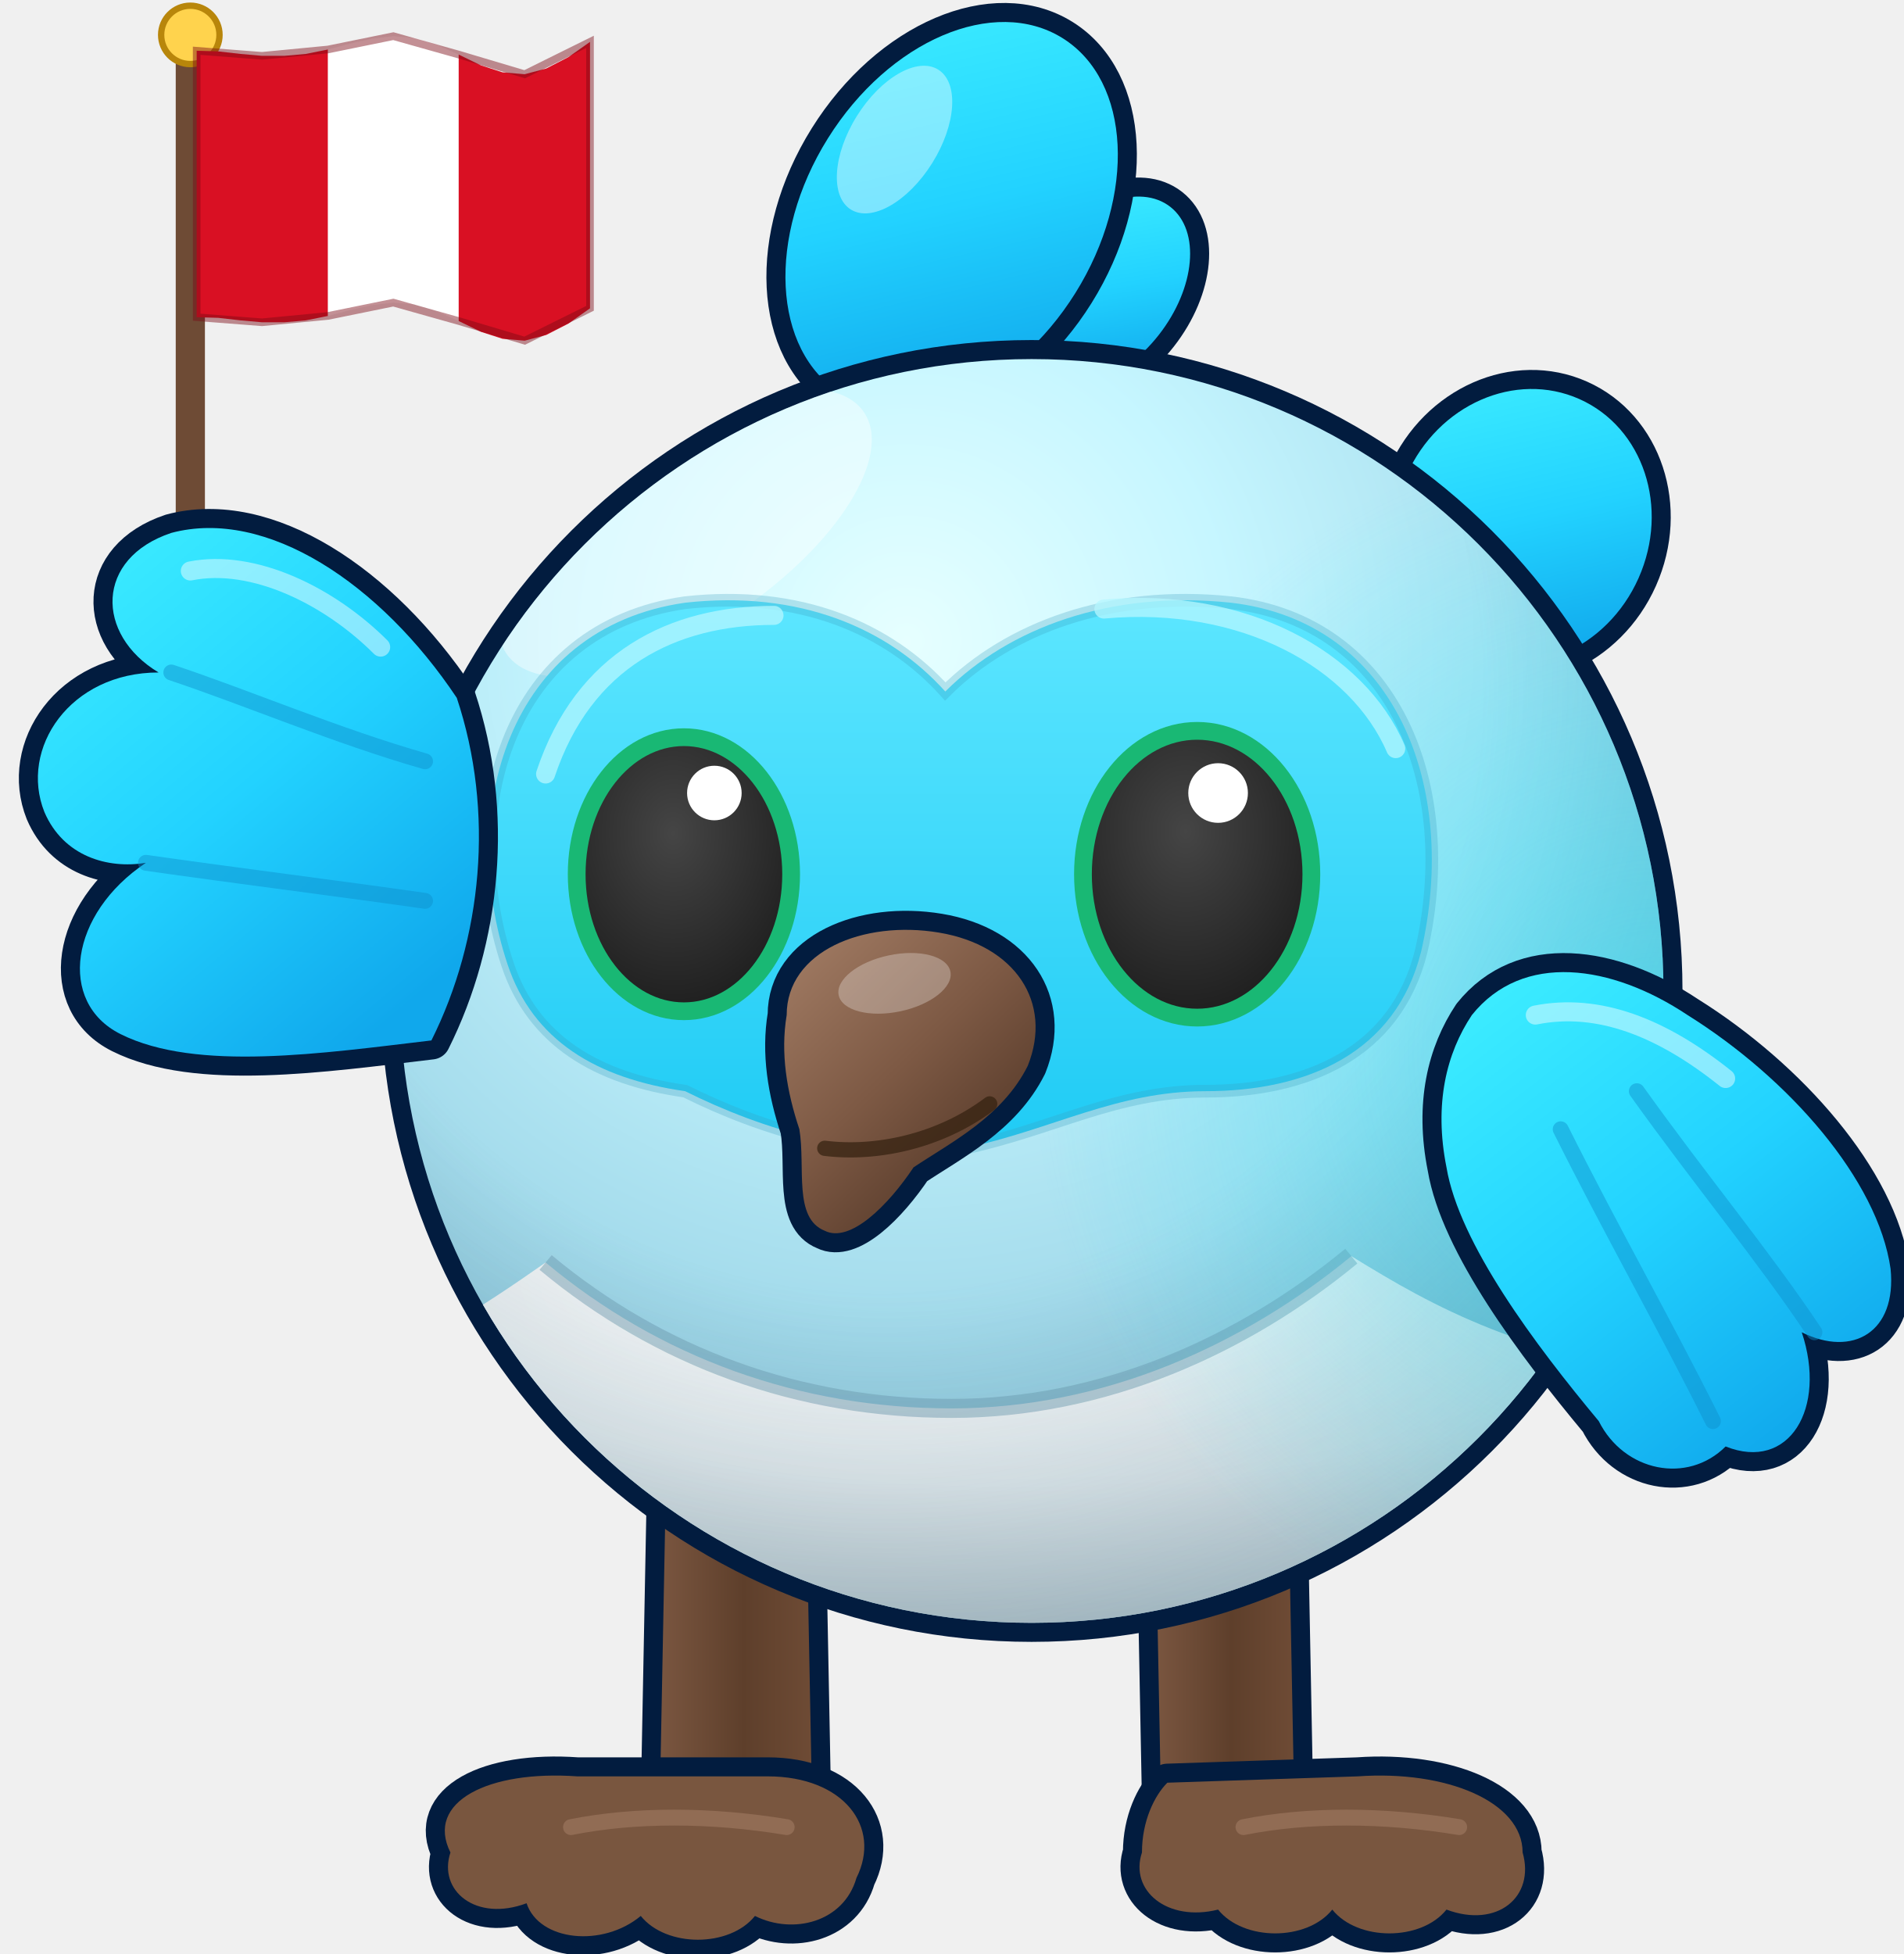
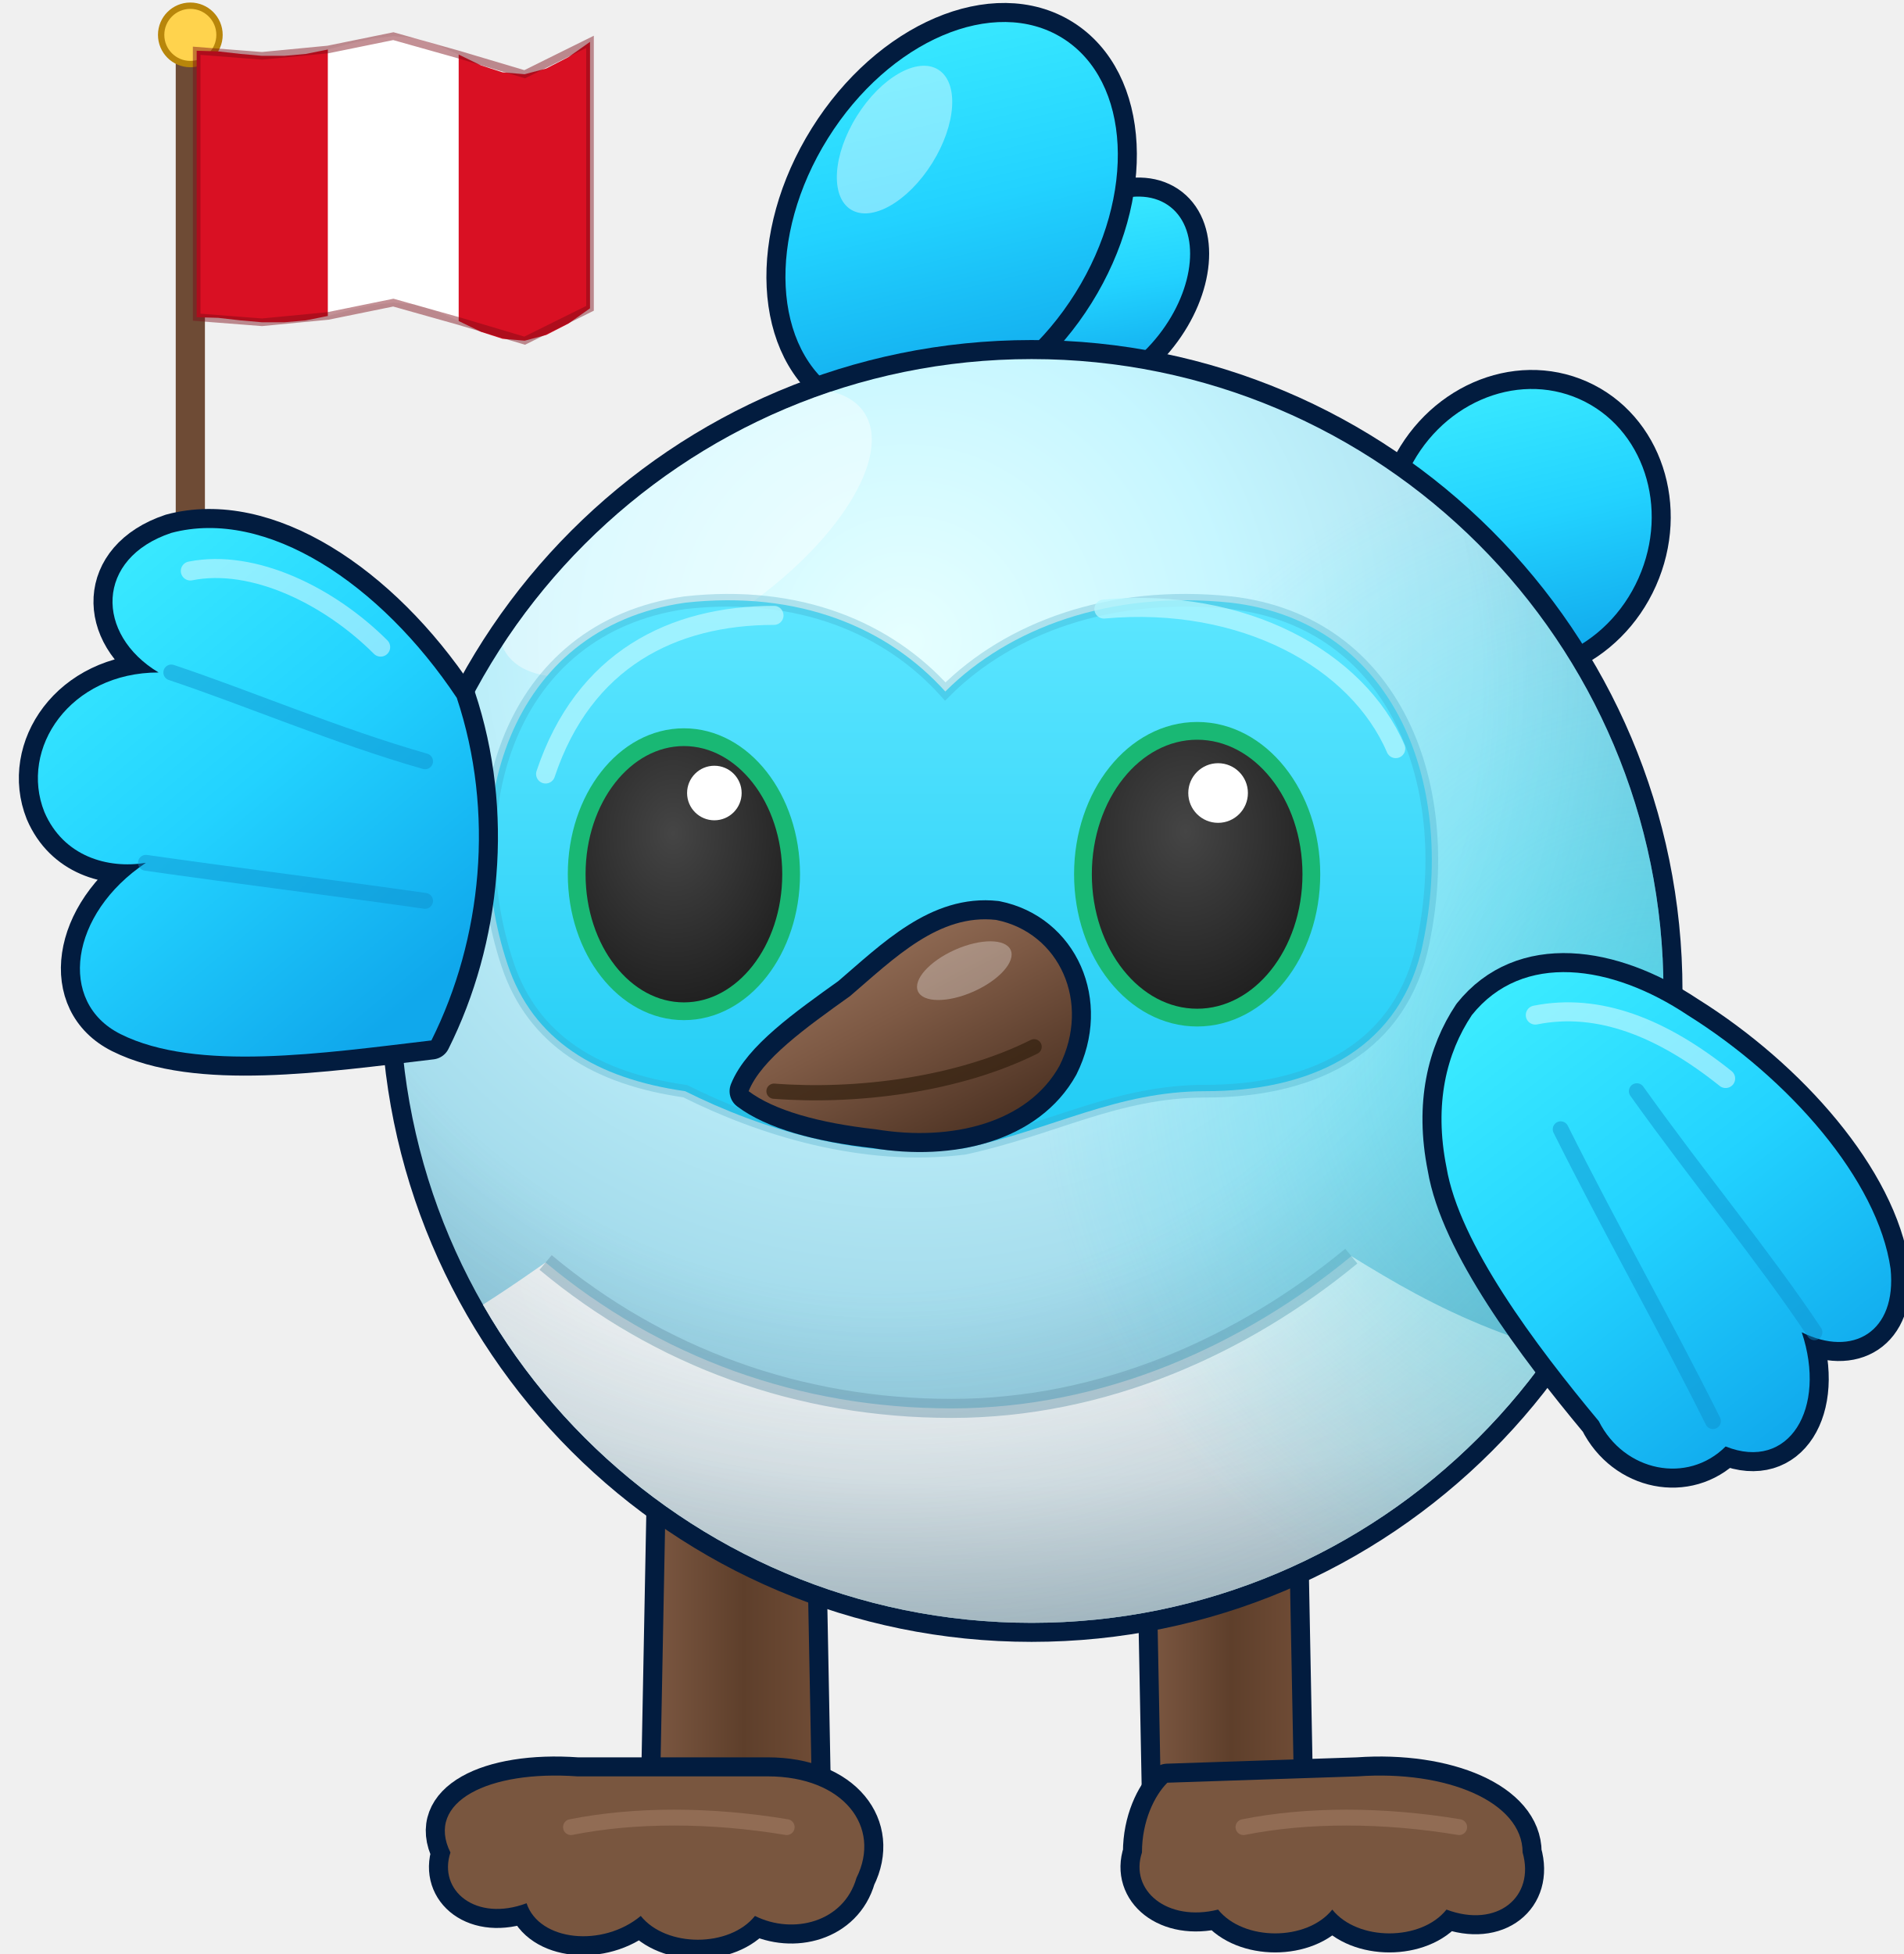
<svg xmlns="http://www.w3.org/2000/svg" class="dash idle " viewBox="0 0 300 308" role="img">
  <defs>
    <radialGradient id="dg-body" cx=".4" cy=".22" r=".86">
      <stop offset="0" stop-color="#E6FFFF" />
      <stop offset=".3" stop-color="#C6F6FF" />
      <stop offset=".62" stop-color="#A5DCEC" />
      <stop offset=".88" stop-color="#83B8CC" />
      <stop offset="1" stop-color="#6A99AE" />
    </radialGradient>
    <radialGradient id="dg-shade" cx=".38" cy=".26" r=".8">
      <stop offset=".6" stop-color="#3D7A94" stop-opacity="0" />
      <stop offset="1" stop-color="#3D7A94" stop-opacity=".32" />
    </radialGradient>
    <radialGradient id="dg-rim" cx="1" cy=".55" r=".5">
      <stop offset="0" stop-color="#2EE9FF" stop-opacity=".55" />
      <stop offset="1" stop-color="#2EE9FF" stop-opacity="0" />
    </radialGradient>
    <linearGradient id="dg-mask" x1="0" y1="0" x2="0" y2="1">
      <stop offset="0" stop-color="#5CE6FF" />
      <stop offset="1" stop-color="#1FCBF5" />
    </linearGradient>
    <linearGradient id="dg-wing" x1="0" y1="0" x2=".7" y2="1">
      <stop offset="0" stop-color="#40F0FF" />
      <stop offset=".55" stop-color="#22D2FF" />
      <stop offset="1" stop-color="#10A8EC" />
    </linearGradient>
    <radialGradient id="dg-belly" cx=".5" cy=".05" r="1">
      <stop offset="0" stop-color="#FFFFFF" />
      <stop offset=".45" stop-color="#ECEEEF" />
      <stop offset="1" stop-color="#AEB4B8" />
    </radialGradient>
    <radialGradient id="dg-eye" cx=".45" cy=".35" r=".7">
      <stop offset="0" stop-color="#454545" />
      <stop offset="1" stop-color="#1C1C1C" />
    </radialGradient>
    <linearGradient id="dg-beak" x1="0" y1="0" x2=".8" y2="1">
      <stop offset="0" stop-color="#A47E66" />
      <stop offset=".5" stop-color="#7D5944" />
      <stop offset="1" stop-color="#4B3122" />
    </linearGradient>
    <linearGradient id="dg-leg" x1="0" y1="0" x2="1" y2="0">
      <stop offset="0" stop-color="#7A5640" />
      <stop offset=".55" stop-color="#5E3F2B" />
      <stop offset="1" stop-color="#6E4B35" />
    </linearGradient>
    <clipPath id="dg-clip">
      <circle cx="162.6" cy="156.2" r="99.6" />
    </clipPath>
  </defs>
  <style>.ol{stroke:#021C3F;stroke-width:6px;stroke-linejoin:round;paint-order:stroke}</style>
  <g class="d-legs">
    <path class="ol" d="M105,232 L104,284 C104,291 128,291 128,284 L127,232Z" fill="url(#dg-leg)" />
    <path class="ol" d="M71,292 C67,284 77,279 91,280 L121,280 C133,280 139,288 135,296 C133,303 125,305 119,302 C115,307 105,307 101,302 C95,307 85,306 83,300 C75,303 69,298 71,292Z" fill="#79563F" />
    <path class="ol" d="M182,232 L183,284 C183,291 204,291 204,284 L203,232Z" fill="url(#dg-leg)" />
    <path class="ol" d="M184,281 L214,280 C228,279 240,284 240,292 C242,299 236,304 228,301 C224,306 214,306 210,301 C206,306 196,306 192,301 C184,303 178,298 180,292 C180,287 182,283 184,281Z" fill="#79563F" />
    <path d="M90,288 C100,286 112,286 124,288 M196,288 C206,286 218,286 230,288" stroke="#A47E66" stroke-opacity=".55" stroke-width="2.5" fill="none" stroke-linecap="round" />
  </g>
  <ellipse class="d-bw ol" cx="240" cy="83" rx="20" ry="22" transform="rotate(24 240 83)" fill="url(#dg-wing)" />
  <g class="d-tuft">
    <ellipse class="ol" cx="174" cy="46" rx="11" ry="17" transform="rotate(38 174 46)" fill="url(#dg-wing)" />
    <ellipse class="ol" cx="150" cy="34" rx="23" ry="33" transform="rotate(32 150 34)" fill="url(#dg-wing)" />
    <ellipse cx="141" cy="22" rx="7" ry="13" transform="rotate(32 141 22)" fill="#fff" opacity=".4" />
  </g>
  <circle class="ol" cx="162.6" cy="156.2" r="99.6" fill="url(#dg-body)" />
  <g clip-path="url(#dg-clip)">
    <path d="M86,199 C104,214 126,222 150,222 C174,222 196,212 213,198 C226,206 240,214 270,218 L270,270 L50,270 L50,218 C64,214 76,206 86,199Z" fill="url(#dg-belly)" />
    <path d="M86,199 C104,214 126,222 150,222 C174,222 196,212 213,198" stroke="#6E9AAE" stroke-opacity=".45" stroke-width="3" fill="none" />
    <circle cx="162.6" cy="156.2" r="99.6" fill="url(#dg-shade)" />
    <circle cx="162.6" cy="156.2" r="99.6" fill="url(#dg-rim)" />
    <ellipse cx="108" cy="84" rx="34" ry="15" fill="#fff" opacity=".42" transform="rotate(-34 108 84)" />
  </g>
  <path d="M80,152 C72,128 80,99 108,95 C126,93 140,99 149,109 C159,99 175,93 194,95 C220,98 230,124 224,150 C220,166 206,172 190,172 C176,172 166,178 152,181 C136,183 120,178 108,172 C94,170 84,164 80,152Z" fill="url(#dg-mask)" stroke="#3B9DBF" stroke-opacity=".28" stroke-width="2" />
  <path d="M86,122 C92,104 106,97 122,97 M174,96 C196,94 214,104 220,118" stroke="#B5F6FF" stroke-opacity=".75" stroke-width="3" fill="none" stroke-linecap="round" />
  <g class="d-eye">
    <ellipse cx="107.8" cy="137.8" rx="16.9" ry="21.6" fill="url(#dg-eye)" stroke="#19B874" stroke-width="2.8" />
    <circle cx="112.6" cy="125" r="4.3" fill="#fff" />
  </g>
  <g class="d-eye">
    <ellipse cx="188.7" cy="137.8" rx="18" ry="22.6" fill="url(#dg-eye)" stroke="#19B874" stroke-width="2.8" />
    <circle cx="192" cy="125" r="4.7" fill="#fff" />
  </g>
-   <path class="ol" d="M124,160 C124,150 136,145 148,147 C160,149 166,158 162,168 C158,176 150,180 144,184 C140,190 134,196 130,194 C125,192 127,184 126,178 C124,172 123,166 124,160Z" fill="url(#dg-beak)" />
-   <path d="M130,181 C138,182 148,180 156,174" stroke="#33200F" stroke-opacity=".7" stroke-width="2.4" fill="none" stroke-linecap="round" />
-   <ellipse cx="141" cy="155" rx="9" ry="4.5" fill="#fff" opacity=".28" transform="rotate(-12 141 155)" />
+   <path class="ol" d="M157,145 C167,147 172,158 167,168 C162,177 150,180 138,178 C129,177 122,175 118,172 C120,167 127,162 134,157 C141,151 148,144 157,145Z" fill="url(#dg-beak)" />
+   <path d="M122,172 C135,173 151,171 163,165" stroke="#33200F" stroke-opacity=".7" stroke-width="2.4" fill="none" stroke-linecap="round" />
+   <ellipse cx="152" cy="153" rx="8" ry="3.6" fill="#fff" opacity=".3" transform="rotate(-24 152 153)" />
  <g class="d-wl">
    <g class="d-flag">
      <path d="M30,120 L30,7" stroke="#6E4B35" stroke-width="4.6" stroke-linecap="round" />
      <circle cx="30" cy="5.5" r="4.6" fill="#FFD34D" stroke="#B8860B" stroke-width="1" />
      <path d="M31.0,8.0L34.4,8.1L37.9,8.5L41.3,8.8L44.8,8.8L48.2,8.5L51.7,7.8L51.7,49.8L48.2,50.5L44.8,50.8L41.3,50.8L37.9,50.5L34.4,50.1L31.0,50.0Z" fill="#D91023">
        <animate attributeName="d" dur="1.1s" repeatCount="indefinite" values="M31.0,8.0L34.4,8.1L37.9,8.5L41.3,8.8L44.8,8.8L48.2,8.5L51.7,7.8L51.7,49.8L48.2,50.5L44.8,50.8L41.3,50.8L37.9,50.5L34.4,50.1L31.0,50.0Z;M31.0,8.0L34.4,7.8L37.9,7.8L41.3,8.0L44.8,8.6L48.2,9.2L51.7,9.5L51.7,51.5L48.2,51.2L44.8,50.6L41.3,50.0L37.9,49.8L34.4,49.8L31.0,50.0Z;M31.0,8.0L34.4,7.9L37.9,7.5L41.3,7.2L44.8,7.2L48.2,7.5L51.7,8.2L51.7,50.2L48.2,49.5L44.8,49.2L41.3,49.2L37.9,49.5L34.4,49.9L31.0,50.0Z;M31.0,8.0L34.4,8.2L37.9,8.2L41.3,8.0L44.8,7.4L48.2,6.8L51.7,6.5L51.7,48.5L48.2,48.8L44.8,49.4L41.3,50.0L37.9,50.2L34.4,50.2L31.0,50.0Z;M31.0,8.0L34.4,8.1L37.9,8.5L41.3,8.8L44.8,8.8L48.2,8.5L51.7,7.8L51.7,49.8L48.2,50.5L44.8,50.8L41.3,50.8L37.9,50.5L34.4,50.1L31.0,50.0Z" />
      </path>
      <path d="M51.7,7.8L55.1,6.9L58.6,6.1L62.0,5.7L65.4,6.0L68.9,7.1L72.3,8.6L72.3,50.6L68.9,49.1L65.4,48.0L62.0,47.7L58.6,48.1L55.1,48.9L51.7,49.8Z" fill="#FFFFFF">
        <animate attributeName="d" dur="1.1s" repeatCount="indefinite" values="M51.7,7.8L55.1,6.9L58.6,6.1L62.0,5.7L65.4,6.0L68.9,7.1L72.3,8.6L72.3,50.6L68.9,49.1L65.4,48.0L62.0,47.7L58.6,48.1L55.1,48.9L51.7,49.8Z;M51.7,9.5L55.1,9.4L58.6,8.8L62.0,7.6L65.4,6.4L68.9,5.3L72.3,5.0L72.3,47.0L68.9,47.3L65.4,48.4L62.0,49.6L58.6,50.8L55.1,51.4L51.7,51.5Z;M51.7,8.2L55.1,9.1L58.6,9.9L62.0,10.3L65.4,10.0L68.9,8.9L72.3,7.4L72.3,49.4L68.9,50.9L65.4,52.0L62.0,52.3L58.6,51.9L55.1,51.1L51.7,50.2Z;M51.7,6.5L55.1,6.6L58.6,7.2L62.0,8.4L65.4,9.6L68.9,10.7L72.3,11.0L72.3,53.0L68.9,52.7L65.4,51.6L62.0,50.4L58.6,49.2L55.1,48.6L51.7,48.5Z;M51.7,7.8L55.1,6.9L58.6,6.1L62.0,5.7L65.4,6.0L68.9,7.1L72.3,8.6L72.3,50.6L68.9,49.1L65.4,48.0L62.0,47.7L58.6,48.1L55.1,48.9L51.7,49.8Z" />
      </path>
      <path d="M72.3,8.6L75.8,10.3L79.2,11.4L82.7,11.7L86.1,10.8L89.6,9.0L93.0,6.6L93.0,48.6L89.6,51.0L86.1,52.8L82.7,53.7L79.2,53.4L75.8,52.3L72.3,50.6Z" fill="#D91023">
        <animate attributeName="d" dur="1.1s" repeatCount="indefinite" values="M72.3,8.6L75.8,10.3L79.2,11.4L82.7,11.7L86.1,10.8L89.6,9.0L93.0,6.6L93.0,48.6L89.6,51.0L86.1,52.8L82.7,53.7L79.2,53.4L75.8,52.3L72.3,50.6Z;M72.3,5.0L75.8,5.6L79.2,7.0L82.7,9.0L86.1,10.9L89.6,12.2L93.0,12.4L93.0,54.4L89.6,54.2L86.1,52.9L82.7,51.0L79.2,49.0L75.8,47.6L72.3,47.0Z;M72.3,7.4L75.8,5.7L79.2,4.6L82.7,4.3L86.1,5.2L89.6,7.0L93.0,9.4L93.0,51.4L89.6,49.0L86.1,47.2L82.7,46.3L79.2,46.6L75.8,47.7L72.3,49.4Z;M72.3,11.0L75.8,10.4L79.2,9.0L82.7,7.0L86.1,5.1L89.6,3.8L93.0,3.6L93.0,45.6L89.6,45.8L86.1,47.1L82.7,49.0L79.2,51.0L75.8,52.4L72.3,53.0Z;M72.3,8.6L75.8,10.3L79.2,11.4L82.7,11.7L86.1,10.8L89.6,9.0L93.0,6.6L93.0,48.6L89.6,51.0L86.1,52.8L82.7,53.7L79.2,53.4L75.8,52.3L72.3,50.6Z" />
      </path>
      <path d="M31.0,8.0L41.3,8.8L51.7,7.8L62.0,5.7L72.3,8.6L82.7,11.7L93.0,6.6L93.0,48.6L82.7,53.7L72.3,50.6L62.0,47.7L51.7,49.8L41.3,50.8L31.0,50.0Z" fill="none" stroke="#7A0A14" stroke-opacity=".45" stroke-width="1.2">
        <animate attributeName="d" dur="1.1s" repeatCount="indefinite" values="M31.0,8.0L41.3,8.8L51.7,7.8L62.0,5.7L72.3,8.6L82.7,11.7L93.0,6.6L93.0,48.6L82.7,53.7L72.3,50.6L62.0,47.7L51.7,49.8L41.3,50.8L31.0,50.0Z;M31.0,8.0L41.3,8.0L51.7,9.5L62.0,7.6L72.3,5.0L82.7,9.0L93.0,12.4L93.0,54.4L82.7,51.0L72.3,47.0L62.0,49.6L51.7,51.5L41.3,50.0L31.0,50.0Z;M31.0,8.0L41.3,7.2L51.7,8.2L62.0,10.3L72.3,7.4L82.7,4.3L93.0,9.4L93.0,51.4L82.7,46.3L72.3,49.4L62.0,52.3L51.7,50.2L41.3,49.2L31.0,50.0Z;M31.0,8.0L41.3,8.0L51.7,6.5L62.0,8.4L72.3,11.0L82.7,7.0L93.0,3.6L93.0,45.6L82.7,49.0L72.3,53.0L62.0,50.4L51.7,48.5L41.3,50.0L31.0,50.0Z;M31.0,8.0L41.3,8.8L51.7,7.8L62.0,5.7L72.3,8.6L82.7,11.7L93.0,6.6L93.0,48.6L82.7,53.7L72.3,50.6L62.0,47.7L51.7,49.8L41.3,50.8L31.0,50.0Z" />
      </path>
    </g>
    <path class="ol" d="M72,110 C60,92 42,80 27,84 C15,88 15,100 25,106 C11,106 3,118 7,128 C10,135 17,137 23,136 C11,144 9,158 19,163 C31,169 51,166 68,164 C76,148 78,128 72,110Z" fill="url(#dg-wing)" />
    <path d="M27,106 C39,110 53,116 67,120 M23,136 C37,138 53,140 67,142" stroke="#0E8FCB" stroke-opacity=".45" stroke-width="2.5" fill="none" stroke-linecap="round" />
    <path d="M30,90 C40,88 52,94 60,102" stroke="#fff" stroke-opacity=".45" stroke-width="3" fill="none" stroke-linecap="round" />
  </g>
  <g class="d-wr">
    <path class="ol" d="M232,160 C240,150 254,152 266,160 C282,170 296,186 298,200 C299,210 292,214 284,210 C288,222 282,232 272,228 C266,234 256,232 252,224 C242,212 230,196 228,184 C226,174 228,166 232,160Z" fill="url(#dg-wing)" />
    <path d="M246,178 C254,194 262,208 270,224 M258,172 C268,186 278,198 286,210" stroke="#0E8FCB" stroke-opacity=".45" stroke-width="2.5" fill="none" stroke-linecap="round" />
    <path d="M242,160 C252,158 262,162 272,170" stroke="#fff" stroke-opacity=".45" stroke-width="3" fill="none" stroke-linecap="round" />
  </g>
</svg>
